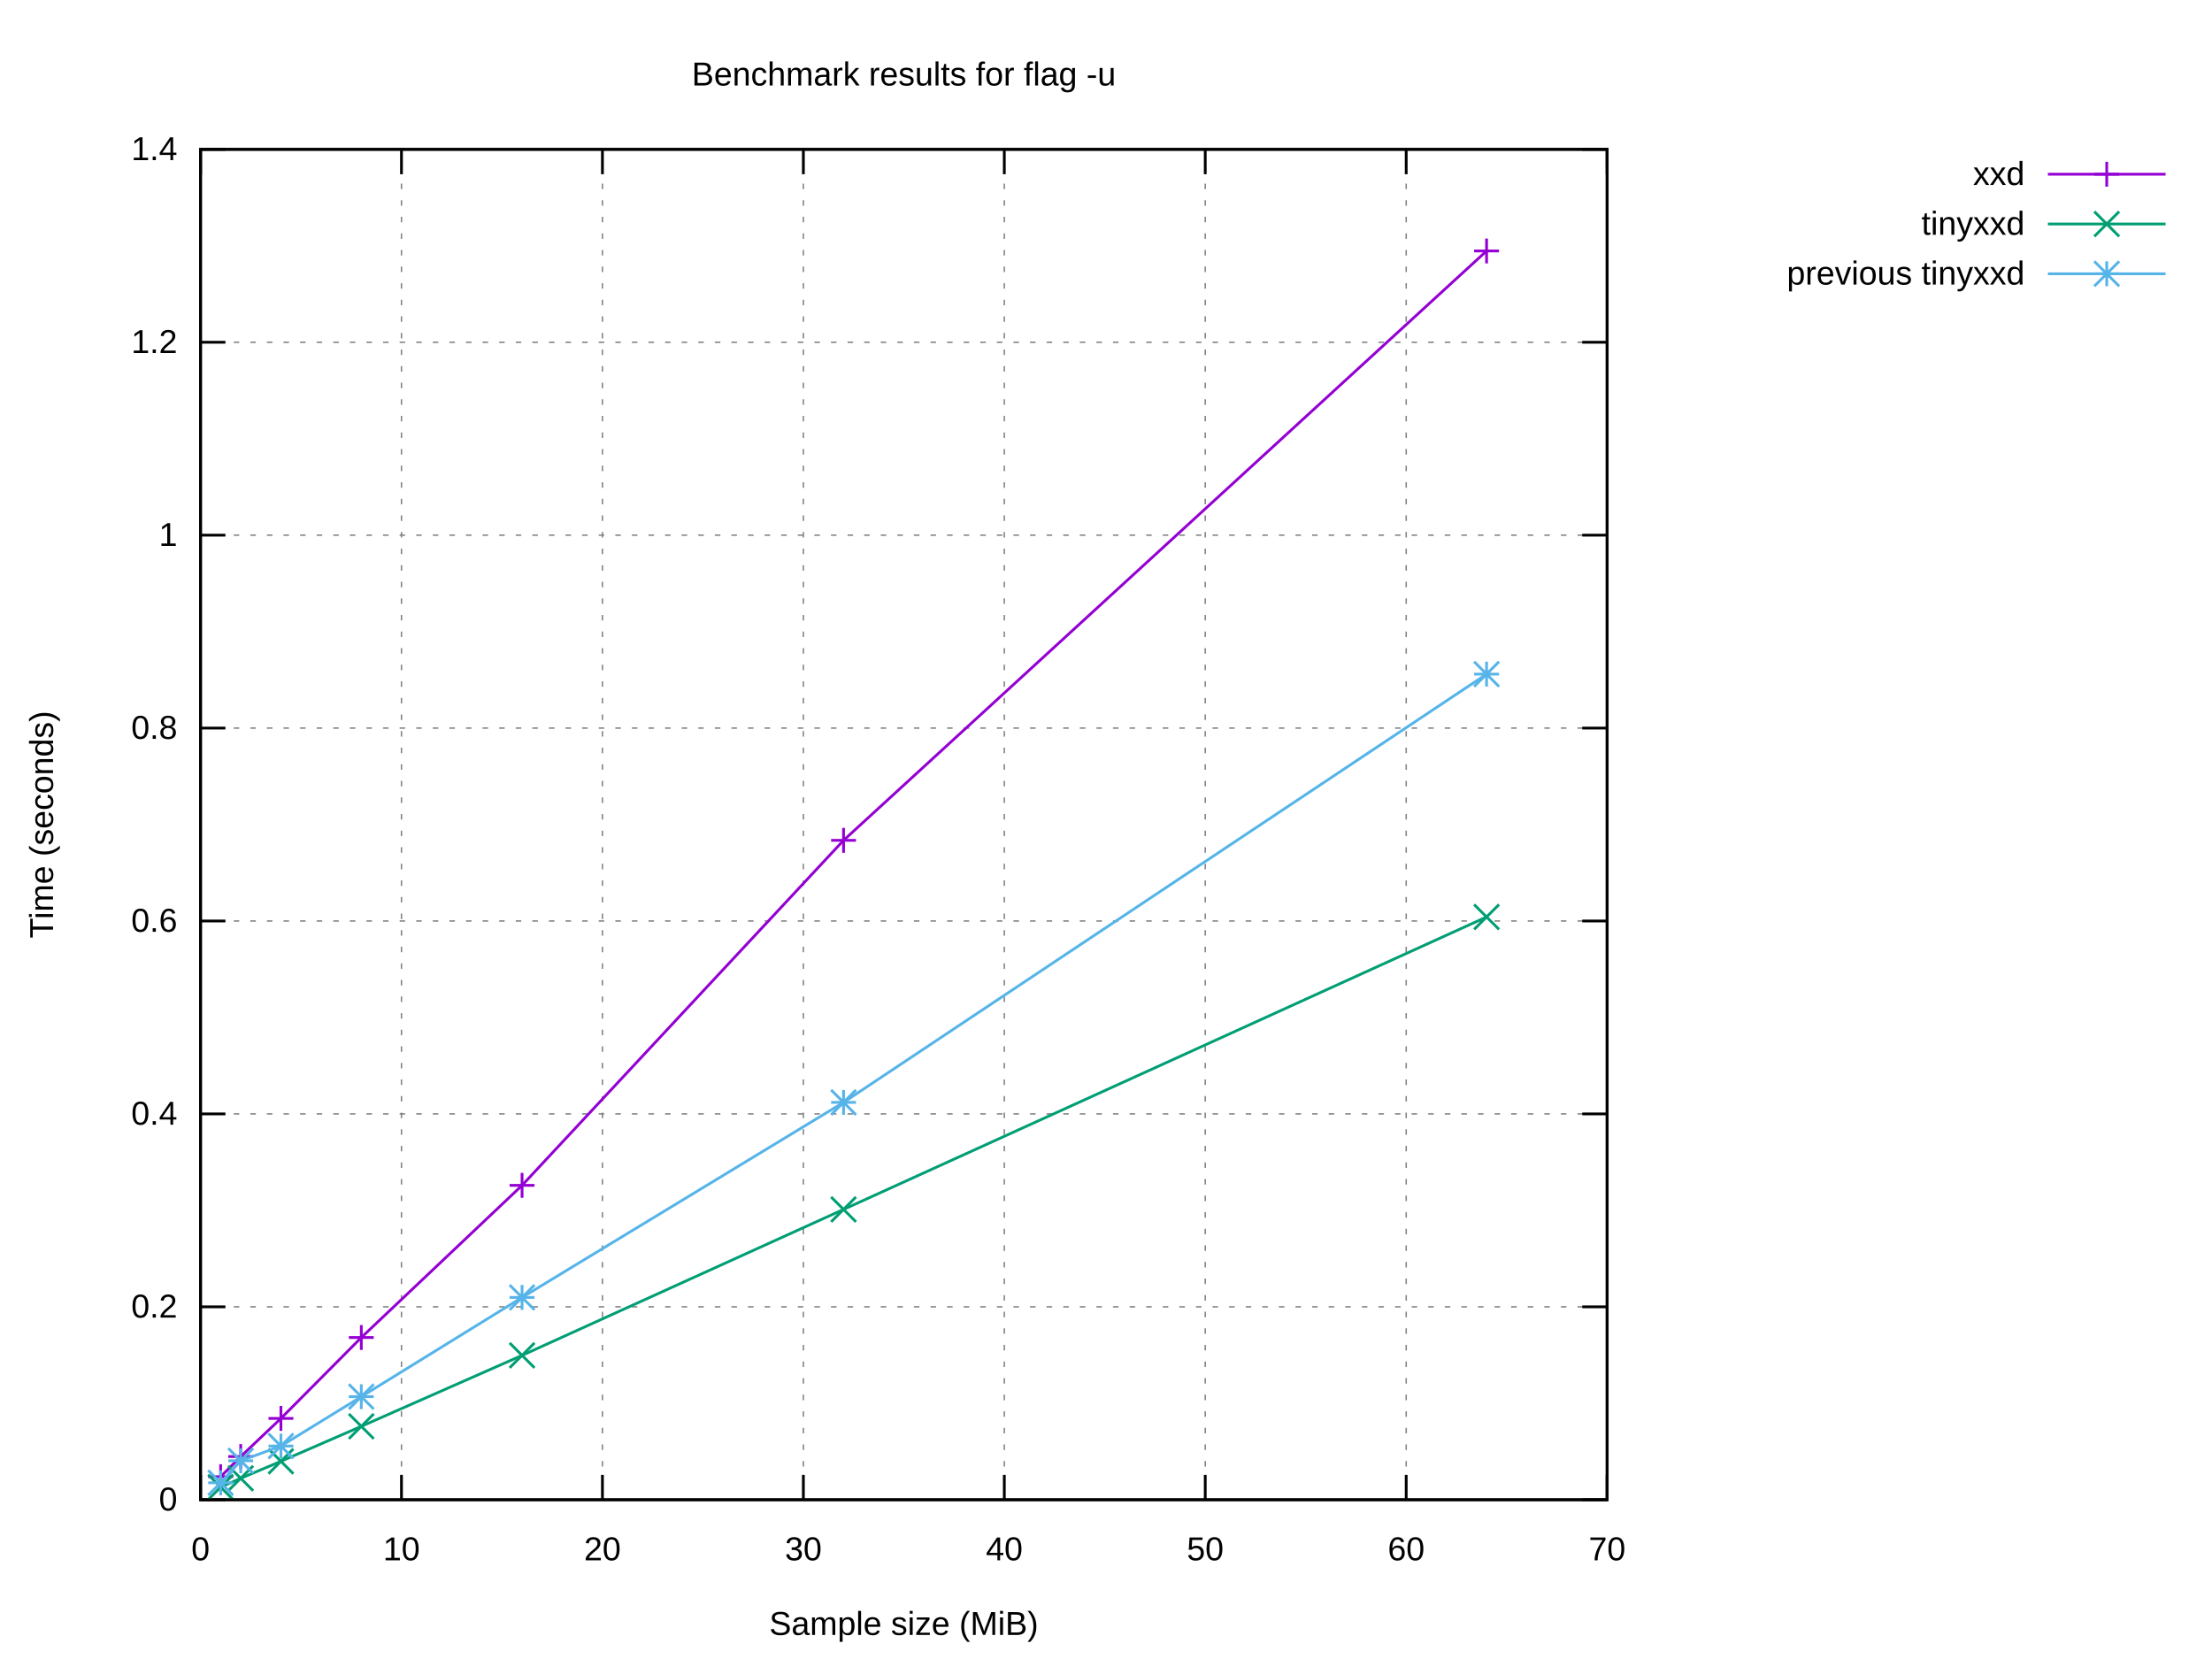
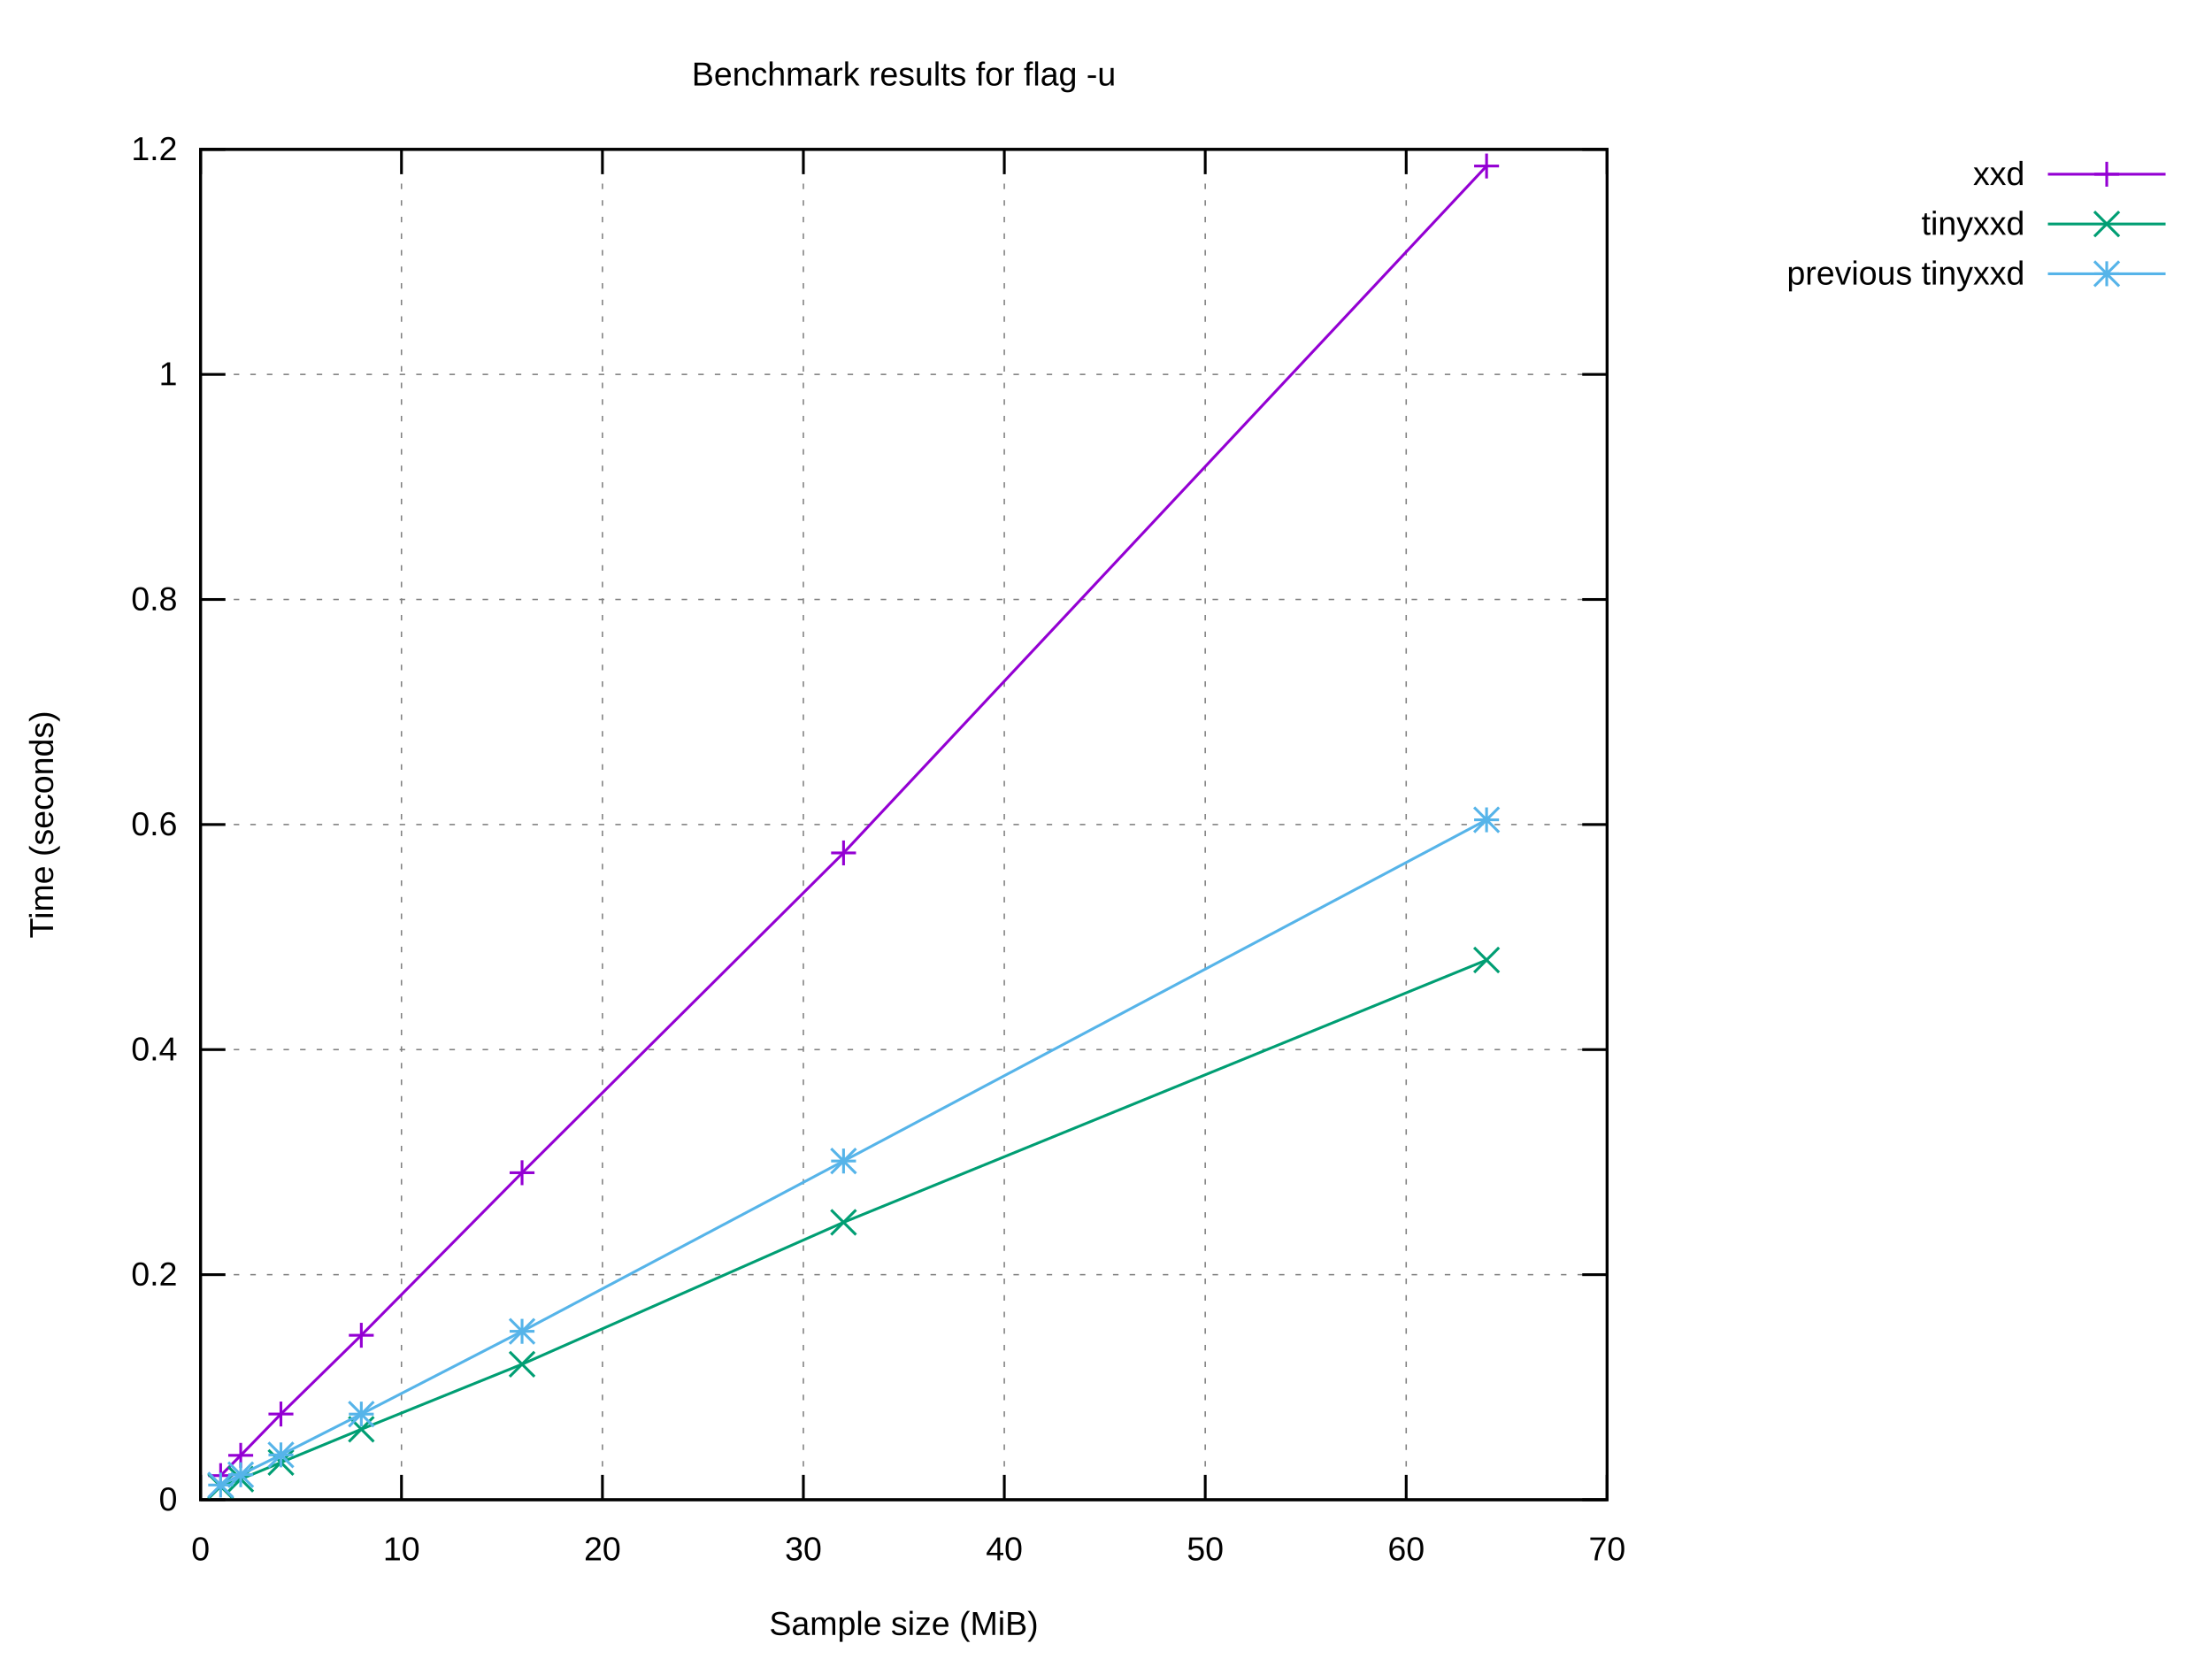
<svg xmlns="http://www.w3.org/2000/svg" xmlns:xlink="http://www.w3.org/1999/xlink" width="800" height="600" viewBox="0 0 800 600">
  <g id="gnuplot_canvas">
    <rect x="0" y="0" width="800" height="600" fill="#ffffff" />
    <defs>
      <circle id="gpDot" r="0.5" stroke-width="0.5" stroke="currentColor" />
      <path id="gpPt0" stroke-width="0.222" stroke="currentColor" d="M-1,0 h2 M0,-1 v2" />
      <path id="gpPt1" stroke-width="0.222" stroke="currentColor" d="M-1,-1 L1,1 M1,-1 L-1,1" />
      <path id="gpPt2" stroke-width="0.222" stroke="currentColor" d="M-1,0 L1,0 M0,-1 L0,1 M-1,-1 L1,1 M-1,1 L1,-1" />
      <rect id="gpPt3" stroke-width="0.222" stroke="currentColor" x="-1" y="-1" width="2" height="2" />
      <rect id="gpPt4" stroke-width="0.222" stroke="currentColor" fill="currentColor" x="-1" y="-1" width="2" height="2" />
      <circle id="gpPt5" stroke-width="0.222" stroke="currentColor" cx="0" cy="0" r="1" />
      <use xlink:href="#gpPt5" id="gpPt6" fill="currentColor" stroke="none" />
      <path id="gpPt7" stroke-width="0.222" stroke="currentColor" d="M0,-1.33 L-1.33,0.67 L1.33,0.67 z" />
      <use xlink:href="#gpPt7" id="gpPt8" fill="currentColor" stroke="none" />
      <use xlink:href="#gpPt7" id="gpPt9" stroke="currentColor" transform="rotate(180)" />
      <use xlink:href="#gpPt9" id="gpPt10" fill="currentColor" stroke="none" />
      <use xlink:href="#gpPt3" id="gpPt11" stroke="currentColor" transform="rotate(45)" />
      <use xlink:href="#gpPt11" id="gpPt12" fill="currentColor" stroke="none" />
      <path id="gpPt13" stroke-width="0.222" stroke="currentColor" d="M0,1.330 L1.265,0.411 L0.782,-1.067 L-0.782,-1.076 L-1.265,0.411 z" />
      <use xlink:href="#gpPt13" id="gpPt14" fill="currentColor" stroke="none" />
      <filter id="textbox" filterUnits="objectBoundingBox" x="0" y="0" height="1" width="1">
        <feFlood flood-color="#FFFFFF" flood-opacity="1" result="bgnd" />
        <feComposite in="SourceGraphic" in2="bgnd" operator="atop" />
      </filter>
      <filter id="greybox" filterUnits="objectBoundingBox" x="0" y="0" height="1" width="1">
        <feFlood flood-color="lightgrey" flood-opacity="1" result="grey" />
        <feComposite in="SourceGraphic" in2="grey" operator="atop" />
      </filter>
    </defs>
    <g fill="none" color="#FFFFFF" stroke="currentColor" stroke-width="1.00" stroke-linecap="butt" stroke-linejoin="miter">
</g>
    <g fill="none" color="black" stroke="currentColor" stroke-width="1.00" stroke-linecap="butt" stroke-linejoin="miter">
</g>
    <g fill="none" color="black" stroke="black" stroke-width="0.50" stroke-linecap="butt" stroke-linejoin="miter">
</g>
    <g fill="none" color="gray" stroke="currentColor" stroke-width="0.50" stroke-linecap="butt" stroke-linejoin="miter">
      <path stroke="gray" stroke-dasharray="2,4" class="gridline" d="M72.53,542.40 L581.24,542.40  " />
    </g>
    <g fill="none" color="gray" stroke="gray" stroke-width="1.00" stroke-linecap="butt" stroke-linejoin="miter">
</g>
    <g fill="none" color="black" stroke="currentColor" stroke-width="1.00" stroke-linecap="butt" stroke-linejoin="miter">
      <path stroke="black" d="M72.53,542.40 L81.53,542.40 M581.24,542.40 L572.24,542.40  " />
      <g transform="translate(64.14,546.30)" stroke="none" fill="black" font-family="Arial" font-size="12.00" text-anchor="end">
        <text>
          <tspan font-family="Arial"> 0</tspan>
        </text>
      </g>
    </g>
    <g fill="none" color="black" stroke="currentColor" stroke-width="1.00" stroke-linecap="butt" stroke-linejoin="miter">
</g>
    <g fill="none" color="black" stroke="black" stroke-width="0.50" stroke-linecap="butt" stroke-linejoin="miter">
</g>
    <g fill="none" color="gray" stroke="currentColor" stroke-width="0.50" stroke-linecap="butt" stroke-linejoin="miter">
-       <path stroke="gray" stroke-dasharray="2,4" class="gridline" d="M72.53,472.63 L581.24,472.63  " />
-     </g>
-     <g fill="none" color="gray" stroke="gray" stroke-width="1.00" stroke-linecap="butt" stroke-linejoin="miter">
- </g>
-     <g fill="none" color="black" stroke="currentColor" stroke-width="1.00" stroke-linecap="butt" stroke-linejoin="miter">
-       <path stroke="black" d="M72.53,472.63 L81.53,472.63 M581.24,472.63 L572.24,472.63  " />
-       <g transform="translate(64.14,476.53)" stroke="none" fill="black" font-family="Arial" font-size="12.00" text-anchor="end">
+       <path stroke="gray" stroke-dasharray="2,4" class="gridline" d="M72.53,461.00 L581.24,461.00  " />
+     </g>
+     <g fill="none" color="gray" stroke="gray" stroke-width="1.00" stroke-linecap="butt" stroke-linejoin="miter">
+ </g>
+     <g fill="none" color="black" stroke="currentColor" stroke-width="1.00" stroke-linecap="butt" stroke-linejoin="miter">
+       <path stroke="black" d="M72.53,461.00 L81.53,461.00 M581.24,461.00 L572.24,461.00  " />
+       <g transform="translate(64.14,464.90)" stroke="none" fill="black" font-family="Arial" font-size="12.00" text-anchor="end">
        <text>
          <tspan font-family="Arial"> 0.2</tspan>
        </text>
      </g>
    </g>
    <g fill="none" color="black" stroke="currentColor" stroke-width="1.00" stroke-linecap="butt" stroke-linejoin="miter">
</g>
    <g fill="none" color="black" stroke="black" stroke-width="0.50" stroke-linecap="butt" stroke-linejoin="miter">
</g>
    <g fill="none" color="gray" stroke="currentColor" stroke-width="0.50" stroke-linecap="butt" stroke-linejoin="miter">
-       <path stroke="gray" stroke-dasharray="2,4" class="gridline" d="M72.53,402.86 L581.24,402.86  " />
-     </g>
-     <g fill="none" color="gray" stroke="gray" stroke-width="1.00" stroke-linecap="butt" stroke-linejoin="miter">
- </g>
-     <g fill="none" color="black" stroke="currentColor" stroke-width="1.00" stroke-linecap="butt" stroke-linejoin="miter">
-       <path stroke="black" d="M72.53,402.86 L81.53,402.86 M581.24,402.86 L572.24,402.86  " />
-       <g transform="translate(64.14,406.76)" stroke="none" fill="black" font-family="Arial" font-size="12.00" text-anchor="end">
+       <path stroke="gray" stroke-dasharray="2,4" class="gridline" d="M72.53,379.60 L581.24,379.60  " />
+     </g>
+     <g fill="none" color="gray" stroke="gray" stroke-width="1.00" stroke-linecap="butt" stroke-linejoin="miter">
+ </g>
+     <g fill="none" color="black" stroke="currentColor" stroke-width="1.00" stroke-linecap="butt" stroke-linejoin="miter">
+       <path stroke="black" d="M72.53,379.60 L81.53,379.60 M581.24,379.60 L572.24,379.60  " />
+       <g transform="translate(64.14,383.50)" stroke="none" fill="black" font-family="Arial" font-size="12.00" text-anchor="end">
        <text>
          <tspan font-family="Arial"> 0.4</tspan>
        </text>
      </g>
    </g>
    <g fill="none" color="black" stroke="currentColor" stroke-width="1.00" stroke-linecap="butt" stroke-linejoin="miter">
</g>
    <g fill="none" color="black" stroke="black" stroke-width="0.50" stroke-linecap="butt" stroke-linejoin="miter">
</g>
    <g fill="none" color="gray" stroke="currentColor" stroke-width="0.50" stroke-linecap="butt" stroke-linejoin="miter">
-       <path stroke="gray" stroke-dasharray="2,4" class="gridline" d="M72.53,333.09 L581.24,333.09  " />
-     </g>
-     <g fill="none" color="gray" stroke="gray" stroke-width="1.00" stroke-linecap="butt" stroke-linejoin="miter">
- </g>
-     <g fill="none" color="black" stroke="currentColor" stroke-width="1.00" stroke-linecap="butt" stroke-linejoin="miter">
-       <path stroke="black" d="M72.53,333.09 L81.53,333.09 M581.24,333.09 L572.24,333.09  " />
-       <g transform="translate(64.14,336.99)" stroke="none" fill="black" font-family="Arial" font-size="12.00" text-anchor="end">
+       <path stroke="gray" stroke-dasharray="2,4" class="gridline" d="M72.53,298.20 L581.24,298.20  " />
+     </g>
+     <g fill="none" color="gray" stroke="gray" stroke-width="1.00" stroke-linecap="butt" stroke-linejoin="miter">
+ </g>
+     <g fill="none" color="black" stroke="currentColor" stroke-width="1.00" stroke-linecap="butt" stroke-linejoin="miter">
+       <path stroke="black" d="M72.53,298.20 L81.53,298.20 M581.24,298.20 L572.24,298.20  " />
+       <g transform="translate(64.14,302.10)" stroke="none" fill="black" font-family="Arial" font-size="12.00" text-anchor="end">
        <text>
          <tspan font-family="Arial"> 0.6</tspan>
        </text>
      </g>
    </g>
    <g fill="none" color="black" stroke="currentColor" stroke-width="1.00" stroke-linecap="butt" stroke-linejoin="miter">
</g>
    <g fill="none" color="black" stroke="black" stroke-width="0.50" stroke-linecap="butt" stroke-linejoin="miter">
</g>
    <g fill="none" color="gray" stroke="currentColor" stroke-width="0.50" stroke-linecap="butt" stroke-linejoin="miter">
-       <path stroke="gray" stroke-dasharray="2,4" class="gridline" d="M72.53,263.32 L581.24,263.32  " />
-     </g>
-     <g fill="none" color="gray" stroke="gray" stroke-width="1.00" stroke-linecap="butt" stroke-linejoin="miter">
- </g>
-     <g fill="none" color="black" stroke="currentColor" stroke-width="1.00" stroke-linecap="butt" stroke-linejoin="miter">
-       <path stroke="black" d="M72.53,263.32 L81.53,263.32 M581.24,263.32 L572.24,263.32  " />
-       <g transform="translate(64.14,267.22)" stroke="none" fill="black" font-family="Arial" font-size="12.00" text-anchor="end">
+       <path stroke="gray" stroke-dasharray="2,4" class="gridline" d="M72.53,216.81 L581.24,216.81  " />
+     </g>
+     <g fill="none" color="gray" stroke="gray" stroke-width="1.00" stroke-linecap="butt" stroke-linejoin="miter">
+ </g>
+     <g fill="none" color="black" stroke="currentColor" stroke-width="1.00" stroke-linecap="butt" stroke-linejoin="miter">
+       <path stroke="black" d="M72.53,216.81 L81.53,216.81 M581.24,216.81 L572.24,216.81  " />
+       <g transform="translate(64.14,220.71)" stroke="none" fill="black" font-family="Arial" font-size="12.00" text-anchor="end">
        <text>
          <tspan font-family="Arial"> 0.8</tspan>
        </text>
      </g>
    </g>
    <g fill="none" color="black" stroke="currentColor" stroke-width="1.00" stroke-linecap="butt" stroke-linejoin="miter">
</g>
    <g fill="none" color="black" stroke="black" stroke-width="0.50" stroke-linecap="butt" stroke-linejoin="miter">
</g>
    <g fill="none" color="gray" stroke="currentColor" stroke-width="0.50" stroke-linecap="butt" stroke-linejoin="miter">
-       <path stroke="gray" stroke-dasharray="2,4" class="gridline" d="M72.53,193.55 L581.24,193.55  " />
-     </g>
-     <g fill="none" color="gray" stroke="gray" stroke-width="1.00" stroke-linecap="butt" stroke-linejoin="miter">
- </g>
-     <g fill="none" color="black" stroke="currentColor" stroke-width="1.00" stroke-linecap="butt" stroke-linejoin="miter">
-       <path stroke="black" d="M72.53,193.55 L81.53,193.55 M581.24,193.55 L572.24,193.55  " />
-       <g transform="translate(64.14,197.45)" stroke="none" fill="black" font-family="Arial" font-size="12.00" text-anchor="end">
+       <path stroke="gray" stroke-dasharray="2,4" class="gridline" d="M72.53,135.41 L581.24,135.41  " />
+     </g>
+     <g fill="none" color="gray" stroke="gray" stroke-width="1.00" stroke-linecap="butt" stroke-linejoin="miter">
+ </g>
+     <g fill="none" color="black" stroke="currentColor" stroke-width="1.00" stroke-linecap="butt" stroke-linejoin="miter">
+       <path stroke="black" d="M72.53,135.41 L81.53,135.41 M581.24,135.41 L572.24,135.41  " />
+       <g transform="translate(64.14,139.31)" stroke="none" fill="black" font-family="Arial" font-size="12.00" text-anchor="end">
        <text>
          <tspan font-family="Arial"> 1</tspan>
-         </text>
-       </g>
-     </g>
-     <g fill="none" color="black" stroke="currentColor" stroke-width="1.00" stroke-linecap="butt" stroke-linejoin="miter">
- </g>
-     <g fill="none" color="black" stroke="black" stroke-width="0.50" stroke-linecap="butt" stroke-linejoin="miter">
- </g>
-     <g fill="none" color="gray" stroke="currentColor" stroke-width="0.50" stroke-linecap="butt" stroke-linejoin="miter">
-       <path stroke="gray" stroke-dasharray="2,4" class="gridline" d="M72.53,123.78 L581.24,123.78  " />
-     </g>
-     <g fill="none" color="gray" stroke="gray" stroke-width="1.00" stroke-linecap="butt" stroke-linejoin="miter">
- </g>
-     <g fill="none" color="black" stroke="currentColor" stroke-width="1.00" stroke-linecap="butt" stroke-linejoin="miter">
-       <path stroke="black" d="M72.53,123.78 L81.53,123.78 M581.24,123.78 L572.24,123.78  " />
-       <g transform="translate(64.14,127.68)" stroke="none" fill="black" font-family="Arial" font-size="12.00" text-anchor="end">
-         <text>
-           <tspan font-family="Arial"> 1.2</tspan>
        </text>
      </g>
    </g>
    <g fill="none" color="black" stroke="currentColor" stroke-width="1.00" stroke-linecap="butt" stroke-linejoin="miter">
</g>
    <g fill="none" color="black" stroke="black" stroke-width="0.50" stroke-linecap="butt" stroke-linejoin="miter">
</g>
    <g fill="none" color="gray" stroke="currentColor" stroke-width="0.50" stroke-linecap="butt" stroke-linejoin="miter">
      <path stroke="gray" stroke-dasharray="2,4" class="gridline" d="M72.53,54.01 L581.24,54.01  " />
    </g>
    <g fill="none" color="gray" stroke="gray" stroke-width="1.00" stroke-linecap="butt" stroke-linejoin="miter">
</g>
    <g fill="none" color="black" stroke="currentColor" stroke-width="1.00" stroke-linecap="butt" stroke-linejoin="miter">
      <path stroke="black" d="M72.53,54.01 L81.53,54.01 M581.24,54.01 L572.24,54.01  " />
      <g transform="translate(64.14,57.91)" stroke="none" fill="black" font-family="Arial" font-size="12.00" text-anchor="end">
        <text>
-           <tspan font-family="Arial"> 1.4</tspan>
+           <tspan font-family="Arial"> 1.2</tspan>
        </text>
      </g>
    </g>
    <g fill="none" color="black" stroke="currentColor" stroke-width="1.00" stroke-linecap="butt" stroke-linejoin="miter">
</g>
    <g fill="none" color="black" stroke="black" stroke-width="0.50" stroke-linecap="butt" stroke-linejoin="miter">
</g>
    <g fill="none" color="gray" stroke="currentColor" stroke-width="0.50" stroke-linecap="butt" stroke-linejoin="miter">
      <path stroke="gray" stroke-dasharray="2,4" class="gridline" d="M72.53,542.40 L72.53,54.01  " />
    </g>
    <g fill="none" color="gray" stroke="gray" stroke-width="1.00" stroke-linecap="butt" stroke-linejoin="miter">
</g>
    <g fill="none" color="black" stroke="currentColor" stroke-width="1.00" stroke-linecap="butt" stroke-linejoin="miter">
      <path stroke="black" d="M72.53,542.40 L72.53,533.40 M72.53,54.01 L72.53,63.01  " />
      <g transform="translate(72.53,564.30)" stroke="none" fill="black" font-family="Arial" font-size="12.00" text-anchor="middle">
        <text>
          <tspan font-family="Arial"> 0</tspan>
        </text>
      </g>
    </g>
    <g fill="none" color="black" stroke="currentColor" stroke-width="1.00" stroke-linecap="butt" stroke-linejoin="miter">
</g>
    <g fill="none" color="black" stroke="black" stroke-width="0.50" stroke-linecap="butt" stroke-linejoin="miter">
</g>
    <g fill="none" color="gray" stroke="currentColor" stroke-width="0.50" stroke-linecap="butt" stroke-linejoin="miter">
      <path stroke="gray" stroke-dasharray="2,4" class="gridline" d="M145.20,542.40 L145.20,54.01  " />
    </g>
    <g fill="none" color="gray" stroke="gray" stroke-width="1.00" stroke-linecap="butt" stroke-linejoin="miter">
</g>
    <g fill="none" color="black" stroke="currentColor" stroke-width="1.00" stroke-linecap="butt" stroke-linejoin="miter">
      <path stroke="black" d="M145.20,542.40 L145.20,533.40 M145.20,54.01 L145.20,63.01  " />
      <g transform="translate(145.20,564.30)" stroke="none" fill="black" font-family="Arial" font-size="12.00" text-anchor="middle">
        <text>
          <tspan font-family="Arial"> 10</tspan>
        </text>
      </g>
    </g>
    <g fill="none" color="black" stroke="currentColor" stroke-width="1.00" stroke-linecap="butt" stroke-linejoin="miter">
</g>
    <g fill="none" color="black" stroke="black" stroke-width="0.50" stroke-linecap="butt" stroke-linejoin="miter">
</g>
    <g fill="none" color="gray" stroke="currentColor" stroke-width="0.50" stroke-linecap="butt" stroke-linejoin="miter">
      <path stroke="gray" stroke-dasharray="2,4" class="gridline" d="M217.88,542.40 L217.88,54.01  " />
    </g>
    <g fill="none" color="gray" stroke="gray" stroke-width="1.00" stroke-linecap="butt" stroke-linejoin="miter">
</g>
    <g fill="none" color="black" stroke="currentColor" stroke-width="1.00" stroke-linecap="butt" stroke-linejoin="miter">
      <path stroke="black" d="M217.88,542.40 L217.88,533.40 M217.88,54.01 L217.88,63.01  " />
      <g transform="translate(217.88,564.30)" stroke="none" fill="black" font-family="Arial" font-size="12.00" text-anchor="middle">
        <text>
          <tspan font-family="Arial"> 20</tspan>
        </text>
      </g>
    </g>
    <g fill="none" color="black" stroke="currentColor" stroke-width="1.00" stroke-linecap="butt" stroke-linejoin="miter">
</g>
    <g fill="none" color="black" stroke="black" stroke-width="0.50" stroke-linecap="butt" stroke-linejoin="miter">
</g>
    <g fill="none" color="gray" stroke="currentColor" stroke-width="0.50" stroke-linecap="butt" stroke-linejoin="miter">
      <path stroke="gray" stroke-dasharray="2,4" class="gridline" d="M290.55,542.40 L290.55,54.01  " />
    </g>
    <g fill="none" color="gray" stroke="gray" stroke-width="1.00" stroke-linecap="butt" stroke-linejoin="miter">
</g>
    <g fill="none" color="black" stroke="currentColor" stroke-width="1.00" stroke-linecap="butt" stroke-linejoin="miter">
      <path stroke="black" d="M290.55,542.40 L290.55,533.40 M290.55,54.01 L290.55,63.01  " />
      <g transform="translate(290.55,564.30)" stroke="none" fill="black" font-family="Arial" font-size="12.00" text-anchor="middle">
        <text>
          <tspan font-family="Arial"> 30</tspan>
        </text>
      </g>
    </g>
    <g fill="none" color="black" stroke="currentColor" stroke-width="1.00" stroke-linecap="butt" stroke-linejoin="miter">
</g>
    <g fill="none" color="black" stroke="black" stroke-width="0.50" stroke-linecap="butt" stroke-linejoin="miter">
</g>
    <g fill="none" color="gray" stroke="currentColor" stroke-width="0.50" stroke-linecap="butt" stroke-linejoin="miter">
      <path stroke="gray" stroke-dasharray="2,4" class="gridline" d="M363.22,542.40 L363.22,54.01  " />
    </g>
    <g fill="none" color="gray" stroke="gray" stroke-width="1.00" stroke-linecap="butt" stroke-linejoin="miter">
</g>
    <g fill="none" color="black" stroke="currentColor" stroke-width="1.00" stroke-linecap="butt" stroke-linejoin="miter">
      <path stroke="black" d="M363.22,542.40 L363.22,533.40 M363.22,54.01 L363.22,63.01  " />
      <g transform="translate(363.22,564.30)" stroke="none" fill="black" font-family="Arial" font-size="12.00" text-anchor="middle">
        <text>
          <tspan font-family="Arial"> 40</tspan>
        </text>
      </g>
    </g>
    <g fill="none" color="black" stroke="currentColor" stroke-width="1.00" stroke-linecap="butt" stroke-linejoin="miter">
</g>
    <g fill="none" color="black" stroke="black" stroke-width="0.50" stroke-linecap="butt" stroke-linejoin="miter">
</g>
    <g fill="none" color="gray" stroke="currentColor" stroke-width="0.50" stroke-linecap="butt" stroke-linejoin="miter">
      <path stroke="gray" stroke-dasharray="2,4" class="gridline" d="M435.89,542.40 L435.89,54.01  " />
    </g>
    <g fill="none" color="gray" stroke="gray" stroke-width="1.00" stroke-linecap="butt" stroke-linejoin="miter">
</g>
    <g fill="none" color="black" stroke="currentColor" stroke-width="1.00" stroke-linecap="butt" stroke-linejoin="miter">
      <path stroke="black" d="M435.89,542.40 L435.89,533.40 M435.89,54.01 L435.89,63.01  " />
      <g transform="translate(435.89,564.30)" stroke="none" fill="black" font-family="Arial" font-size="12.00" text-anchor="middle">
        <text>
          <tspan font-family="Arial"> 50</tspan>
        </text>
      </g>
    </g>
    <g fill="none" color="black" stroke="currentColor" stroke-width="1.00" stroke-linecap="butt" stroke-linejoin="miter">
</g>
    <g fill="none" color="black" stroke="black" stroke-width="0.50" stroke-linecap="butt" stroke-linejoin="miter">
</g>
    <g fill="none" color="gray" stroke="currentColor" stroke-width="0.50" stroke-linecap="butt" stroke-linejoin="miter">
      <path stroke="gray" stroke-dasharray="2,4" class="gridline" d="M508.57,542.40 L508.57,54.01  " />
    </g>
    <g fill="none" color="gray" stroke="gray" stroke-width="1.00" stroke-linecap="butt" stroke-linejoin="miter">
</g>
    <g fill="none" color="black" stroke="currentColor" stroke-width="1.00" stroke-linecap="butt" stroke-linejoin="miter">
      <path stroke="black" d="M508.57,542.40 L508.57,533.40 M508.57,54.01 L508.57,63.01  " />
      <g transform="translate(508.57,564.30)" stroke="none" fill="black" font-family="Arial" font-size="12.00" text-anchor="middle">
        <text>
          <tspan font-family="Arial"> 60</tspan>
        </text>
      </g>
    </g>
    <g fill="none" color="black" stroke="currentColor" stroke-width="1.00" stroke-linecap="butt" stroke-linejoin="miter">
</g>
    <g fill="none" color="black" stroke="black" stroke-width="0.50" stroke-linecap="butt" stroke-linejoin="miter">
</g>
    <g fill="none" color="gray" stroke="currentColor" stroke-width="0.50" stroke-linecap="butt" stroke-linejoin="miter">
      <path stroke="gray" stroke-dasharray="2,4" class="gridline" d="M581.24,542.40 L581.24,54.01  " />
    </g>
    <g fill="none" color="gray" stroke="gray" stroke-width="1.00" stroke-linecap="butt" stroke-linejoin="miter">
</g>
    <g fill="none" color="black" stroke="currentColor" stroke-width="1.00" stroke-linecap="butt" stroke-linejoin="miter">
      <path stroke="black" d="M581.24,542.40 L581.24,533.40 M581.24,54.01 L581.24,63.01  " />
      <g transform="translate(581.24,564.30)" stroke="none" fill="black" font-family="Arial" font-size="12.00" text-anchor="middle">
        <text>
          <tspan font-family="Arial"> 70</tspan>
        </text>
      </g>
    </g>
    <g fill="none" color="black" stroke="currentColor" stroke-width="1.00" stroke-linecap="butt" stroke-linejoin="miter">
</g>
    <g fill="none" color="black" stroke="currentColor" stroke-width="1.00" stroke-linecap="butt" stroke-linejoin="miter">
      <path stroke="black" d="M72.53,54.01 L72.53,542.40 L581.24,542.40 L581.24,54.01 L72.53,54.01 Z  " />
    </g>
    <g fill="none" color="black" stroke="currentColor" stroke-width="1.00" stroke-linecap="butt" stroke-linejoin="miter">
</g>
    <g id="gnuplot_plot_1">
      <g fill="none" color="black" stroke="currentColor" stroke-width="1.00" stroke-linecap="butt" stroke-linejoin="miter">
        <g transform="translate(732.26,66.91)" stroke="none" fill="black" font-family="Arial" font-size="12.00" text-anchor="end">
          <text>
            <tspan font-family="Arial">xxd</tspan>
          </text>
        </g>
      </g>
      <g fill="none" color="black" stroke="currentColor" stroke-width="1.00" stroke-linecap="butt" stroke-linejoin="miter">
-         <path stroke="rgb(148,   0, 211)" d="M740.65,63.01 L783.21,63.01 M537.64,90.76 L305.08,303.92 L188.81,428.70 L130.67,483.73 L101.60,512.99 L87.06,526.78   L79.80,534.06  " />
-         <use xlink:href="#gpPt0" transform="translate(537.64,90.76) scale(4.50)" color="rgb(148,   0, 211)" />
-         <use xlink:href="#gpPt0" transform="translate(305.08,303.92) scale(4.50)" color="rgb(148,   0, 211)" />
-         <use xlink:href="#gpPt0" transform="translate(188.81,428.70) scale(4.50)" color="rgb(148,   0, 211)" />
-         <use xlink:href="#gpPt0" transform="translate(130.67,483.73) scale(4.50)" color="rgb(148,   0, 211)" />
-         <use xlink:href="#gpPt0" transform="translate(101.60,512.99) scale(4.50)" color="rgb(148,   0, 211)" />
-         <use xlink:href="#gpPt0" transform="translate(87.06,526.78) scale(4.50)" color="rgb(148,   0, 211)" />
-         <use xlink:href="#gpPt0" transform="translate(79.80,534.06) scale(4.50)" color="rgb(148,   0, 211)" />
+         <path stroke="rgb(148,   0, 211)" d="M740.65,63.01 L783.21,63.01 M537.64,60.04 L305.08,308.47 L188.81,424.13 L130.67,482.92 L101.60,511.40 L87.06,526.35   L79.80,533.67  " />
+         <use xlink:href="#gpPt0" transform="translate(537.64,60.04) scale(4.50)" color="rgb(148,   0, 211)" />
+         <use xlink:href="#gpPt0" transform="translate(305.08,308.47) scale(4.50)" color="rgb(148,   0, 211)" />
+         <use xlink:href="#gpPt0" transform="translate(188.81,424.13) scale(4.50)" color="rgb(148,   0, 211)" />
+         <use xlink:href="#gpPt0" transform="translate(130.67,482.92) scale(4.50)" color="rgb(148,   0, 211)" />
+         <use xlink:href="#gpPt0" transform="translate(101.60,511.40) scale(4.50)" color="rgb(148,   0, 211)" />
+         <use xlink:href="#gpPt0" transform="translate(87.06,526.35) scale(4.50)" color="rgb(148,   0, 211)" />
+         <use xlink:href="#gpPt0" transform="translate(79.80,533.67) scale(4.50)" color="rgb(148,   0, 211)" />
        <use xlink:href="#gpPt0" transform="translate(761.93,63.01) scale(4.50)" color="rgb(148,   0, 211)" />
      </g>
    </g>
    <g id="gnuplot_plot_2">
      <g fill="none" color="black" stroke="currentColor" stroke-width="1.00" stroke-linecap="butt" stroke-linejoin="miter">
        <g transform="translate(732.26,84.91)" stroke="none" fill="black" font-family="Arial" font-size="12.00" text-anchor="end">
          <text>
            <tspan font-family="Arial">tinyxxd</tspan>
          </text>
        </g>
      </g>
      <g fill="none" color="black" stroke="currentColor" stroke-width="1.00" stroke-linecap="butt" stroke-linejoin="miter">
-         <path stroke="rgb(  0, 158, 115)" d="M740.65,81.01 L783.21,81.01 M537.64,331.63 L305.08,437.40 L188.81,490.19 L130.67,515.85 L101.60,528.50 L87.06,534.65   L79.80,537.84  " />
-         <use xlink:href="#gpPt1" transform="translate(537.64,331.63) scale(4.50)" color="rgb(  0, 158, 115)" />
-         <use xlink:href="#gpPt1" transform="translate(305.08,437.40) scale(4.50)" color="rgb(  0, 158, 115)" />
-         <use xlink:href="#gpPt1" transform="translate(188.81,490.19) scale(4.50)" color="rgb(  0, 158, 115)" />
-         <use xlink:href="#gpPt1" transform="translate(130.67,515.85) scale(4.50)" color="rgb(  0, 158, 115)" />
-         <use xlink:href="#gpPt1" transform="translate(101.60,528.50) scale(4.50)" color="rgb(  0, 158, 115)" />
-         <use xlink:href="#gpPt1" transform="translate(87.06,534.65) scale(4.50)" color="rgb(  0, 158, 115)" />
-         <use xlink:href="#gpPt1" transform="translate(79.80,537.84) scale(4.50)" color="rgb(  0, 158, 115)" />
+         <path stroke="rgb(  0, 158, 115)" d="M740.65,81.01 L783.21,81.01 M537.64,347.20 L305.08,442.07 L188.81,493.39 L130.67,516.91 L101.60,528.91 L87.06,534.95   L79.80,537.56  " />
+         <use xlink:href="#gpPt1" transform="translate(537.64,347.20) scale(4.50)" color="rgb(  0, 158, 115)" />
+         <use xlink:href="#gpPt1" transform="translate(305.08,442.07) scale(4.50)" color="rgb(  0, 158, 115)" />
+         <use xlink:href="#gpPt1" transform="translate(188.81,493.39) scale(4.50)" color="rgb(  0, 158, 115)" />
+         <use xlink:href="#gpPt1" transform="translate(130.67,516.91) scale(4.50)" color="rgb(  0, 158, 115)" />
+         <use xlink:href="#gpPt1" transform="translate(101.60,528.91) scale(4.50)" color="rgb(  0, 158, 115)" />
+         <use xlink:href="#gpPt1" transform="translate(87.06,534.95) scale(4.50)" color="rgb(  0, 158, 115)" />
+         <use xlink:href="#gpPt1" transform="translate(79.80,537.56) scale(4.50)" color="rgb(  0, 158, 115)" />
        <use xlink:href="#gpPt1" transform="translate(761.93,81.01) scale(4.50)" color="rgb(  0, 158, 115)" />
      </g>
    </g>
    <g id="gnuplot_plot_3">
      <g fill="none" color="black" stroke="currentColor" stroke-width="1.00" stroke-linecap="butt" stroke-linejoin="miter">
        <g transform="translate(732.26,102.91)" stroke="none" fill="black" font-family="Arial" font-size="12.00" text-anchor="end">
          <text>
            <tspan font-family="Arial">previous tinyxxd</tspan>
          </text>
        </g>
      </g>
      <g fill="none" color="black" stroke="currentColor" stroke-width="1.00" stroke-linecap="butt" stroke-linejoin="miter">
-         <path stroke="rgb( 86, 180, 233)" d="M740.65,99.01 L783.21,99.01 M537.64,243.80 L305.08,398.69 L188.81,469.23 L130.67,505.12 L101.60,522.98 L87.06,528.31   L79.80,536.27  " />
-         <use xlink:href="#gpPt2" transform="translate(537.64,243.80) scale(4.50)" color="rgb( 86, 180, 233)" />
-         <use xlink:href="#gpPt2" transform="translate(305.08,398.69) scale(4.50)" color="rgb( 86, 180, 233)" />
-         <use xlink:href="#gpPt2" transform="translate(188.81,469.23) scale(4.50)" color="rgb( 86, 180, 233)" />
-         <use xlink:href="#gpPt2" transform="translate(130.67,505.12) scale(4.50)" color="rgb( 86, 180, 233)" />
-         <use xlink:href="#gpPt2" transform="translate(101.60,522.98) scale(4.50)" color="rgb( 86, 180, 233)" />
-         <use xlink:href="#gpPt2" transform="translate(87.06,528.31) scale(4.50)" color="rgb( 86, 180, 233)" />
-         <use xlink:href="#gpPt2" transform="translate(79.80,536.27) scale(4.50)" color="rgb( 86, 180, 233)" />
+         <path stroke="rgb( 86, 180, 233)" d="M740.65,99.01 L783.21,99.01 M537.64,296.50 L305.08,419.90 L188.81,481.49 L130.67,511.43 L101.60,526.18 L87.06,533.35   L79.80,537.08  " />
+         <use xlink:href="#gpPt2" transform="translate(537.64,296.50) scale(4.50)" color="rgb( 86, 180, 233)" />
+         <use xlink:href="#gpPt2" transform="translate(305.08,419.90) scale(4.50)" color="rgb( 86, 180, 233)" />
+         <use xlink:href="#gpPt2" transform="translate(188.81,481.49) scale(4.50)" color="rgb( 86, 180, 233)" />
+         <use xlink:href="#gpPt2" transform="translate(130.67,511.43) scale(4.50)" color="rgb( 86, 180, 233)" />
+         <use xlink:href="#gpPt2" transform="translate(101.60,526.18) scale(4.50)" color="rgb( 86, 180, 233)" />
+         <use xlink:href="#gpPt2" transform="translate(87.06,533.35) scale(4.50)" color="rgb( 86, 180, 233)" />
+         <use xlink:href="#gpPt2" transform="translate(79.80,537.08) scale(4.50)" color="rgb( 86, 180, 233)" />
        <use xlink:href="#gpPt2" transform="translate(761.93,99.01) scale(4.50)" color="rgb( 86, 180, 233)" />
      </g>
    </g>
    <g fill="none" color="#FFFFFF" stroke="rgb( 86, 180, 233)" stroke-width="2.00" stroke-linecap="butt" stroke-linejoin="miter">
</g>
    <g fill="none" color="black" stroke="currentColor" stroke-width="2.00" stroke-linecap="butt" stroke-linejoin="miter">
</g>
    <g fill="none" color="black" stroke="black" stroke-width="1.00" stroke-linecap="butt" stroke-linejoin="miter">
</g>
    <g fill="none" color="black" stroke="currentColor" stroke-width="1.00" stroke-linecap="butt" stroke-linejoin="miter">
      <path stroke="black" d="M72.53,54.01 L72.53,542.40 L581.24,542.40 L581.24,54.01 L72.53,54.01 Z  " />
      <g transform="translate(19.18,298.21) rotate(270.00)" stroke="none" fill="black" font-family="Arial" font-size="12.00" text-anchor="middle">
        <text>
          <tspan font-family="Arial">Time (seconds)</tspan>
        </text>
      </g>
    </g>
    <g fill="none" color="black" stroke="currentColor" stroke-width="1.00" stroke-linecap="butt" stroke-linejoin="miter">
      <g transform="translate(326.88,591.30)" stroke="none" fill="black" font-family="Arial" font-size="12.00" text-anchor="middle">
        <text>
          <tspan font-family="Arial">Sample size (MiB)</tspan>
        </text>
      </g>
    </g>
    <g fill="none" color="black" stroke="currentColor" stroke-width="1.00" stroke-linecap="butt" stroke-linejoin="miter">
</g>
    <g fill="none" color="black" stroke="currentColor" stroke-width="1.00" stroke-linecap="butt" stroke-linejoin="miter">
      <g transform="translate(326.88,30.91)" stroke="none" fill="black" font-family="Arial" font-size="12.00" text-anchor="middle">
        <text>
          <tspan font-family="Arial">Benchmark results for flag -u</tspan>
        </text>
      </g>
    </g>
    <g fill="none" color="black" stroke="currentColor" stroke-width="1.00" stroke-linecap="butt" stroke-linejoin="miter">
</g>
  </g>
</svg>
